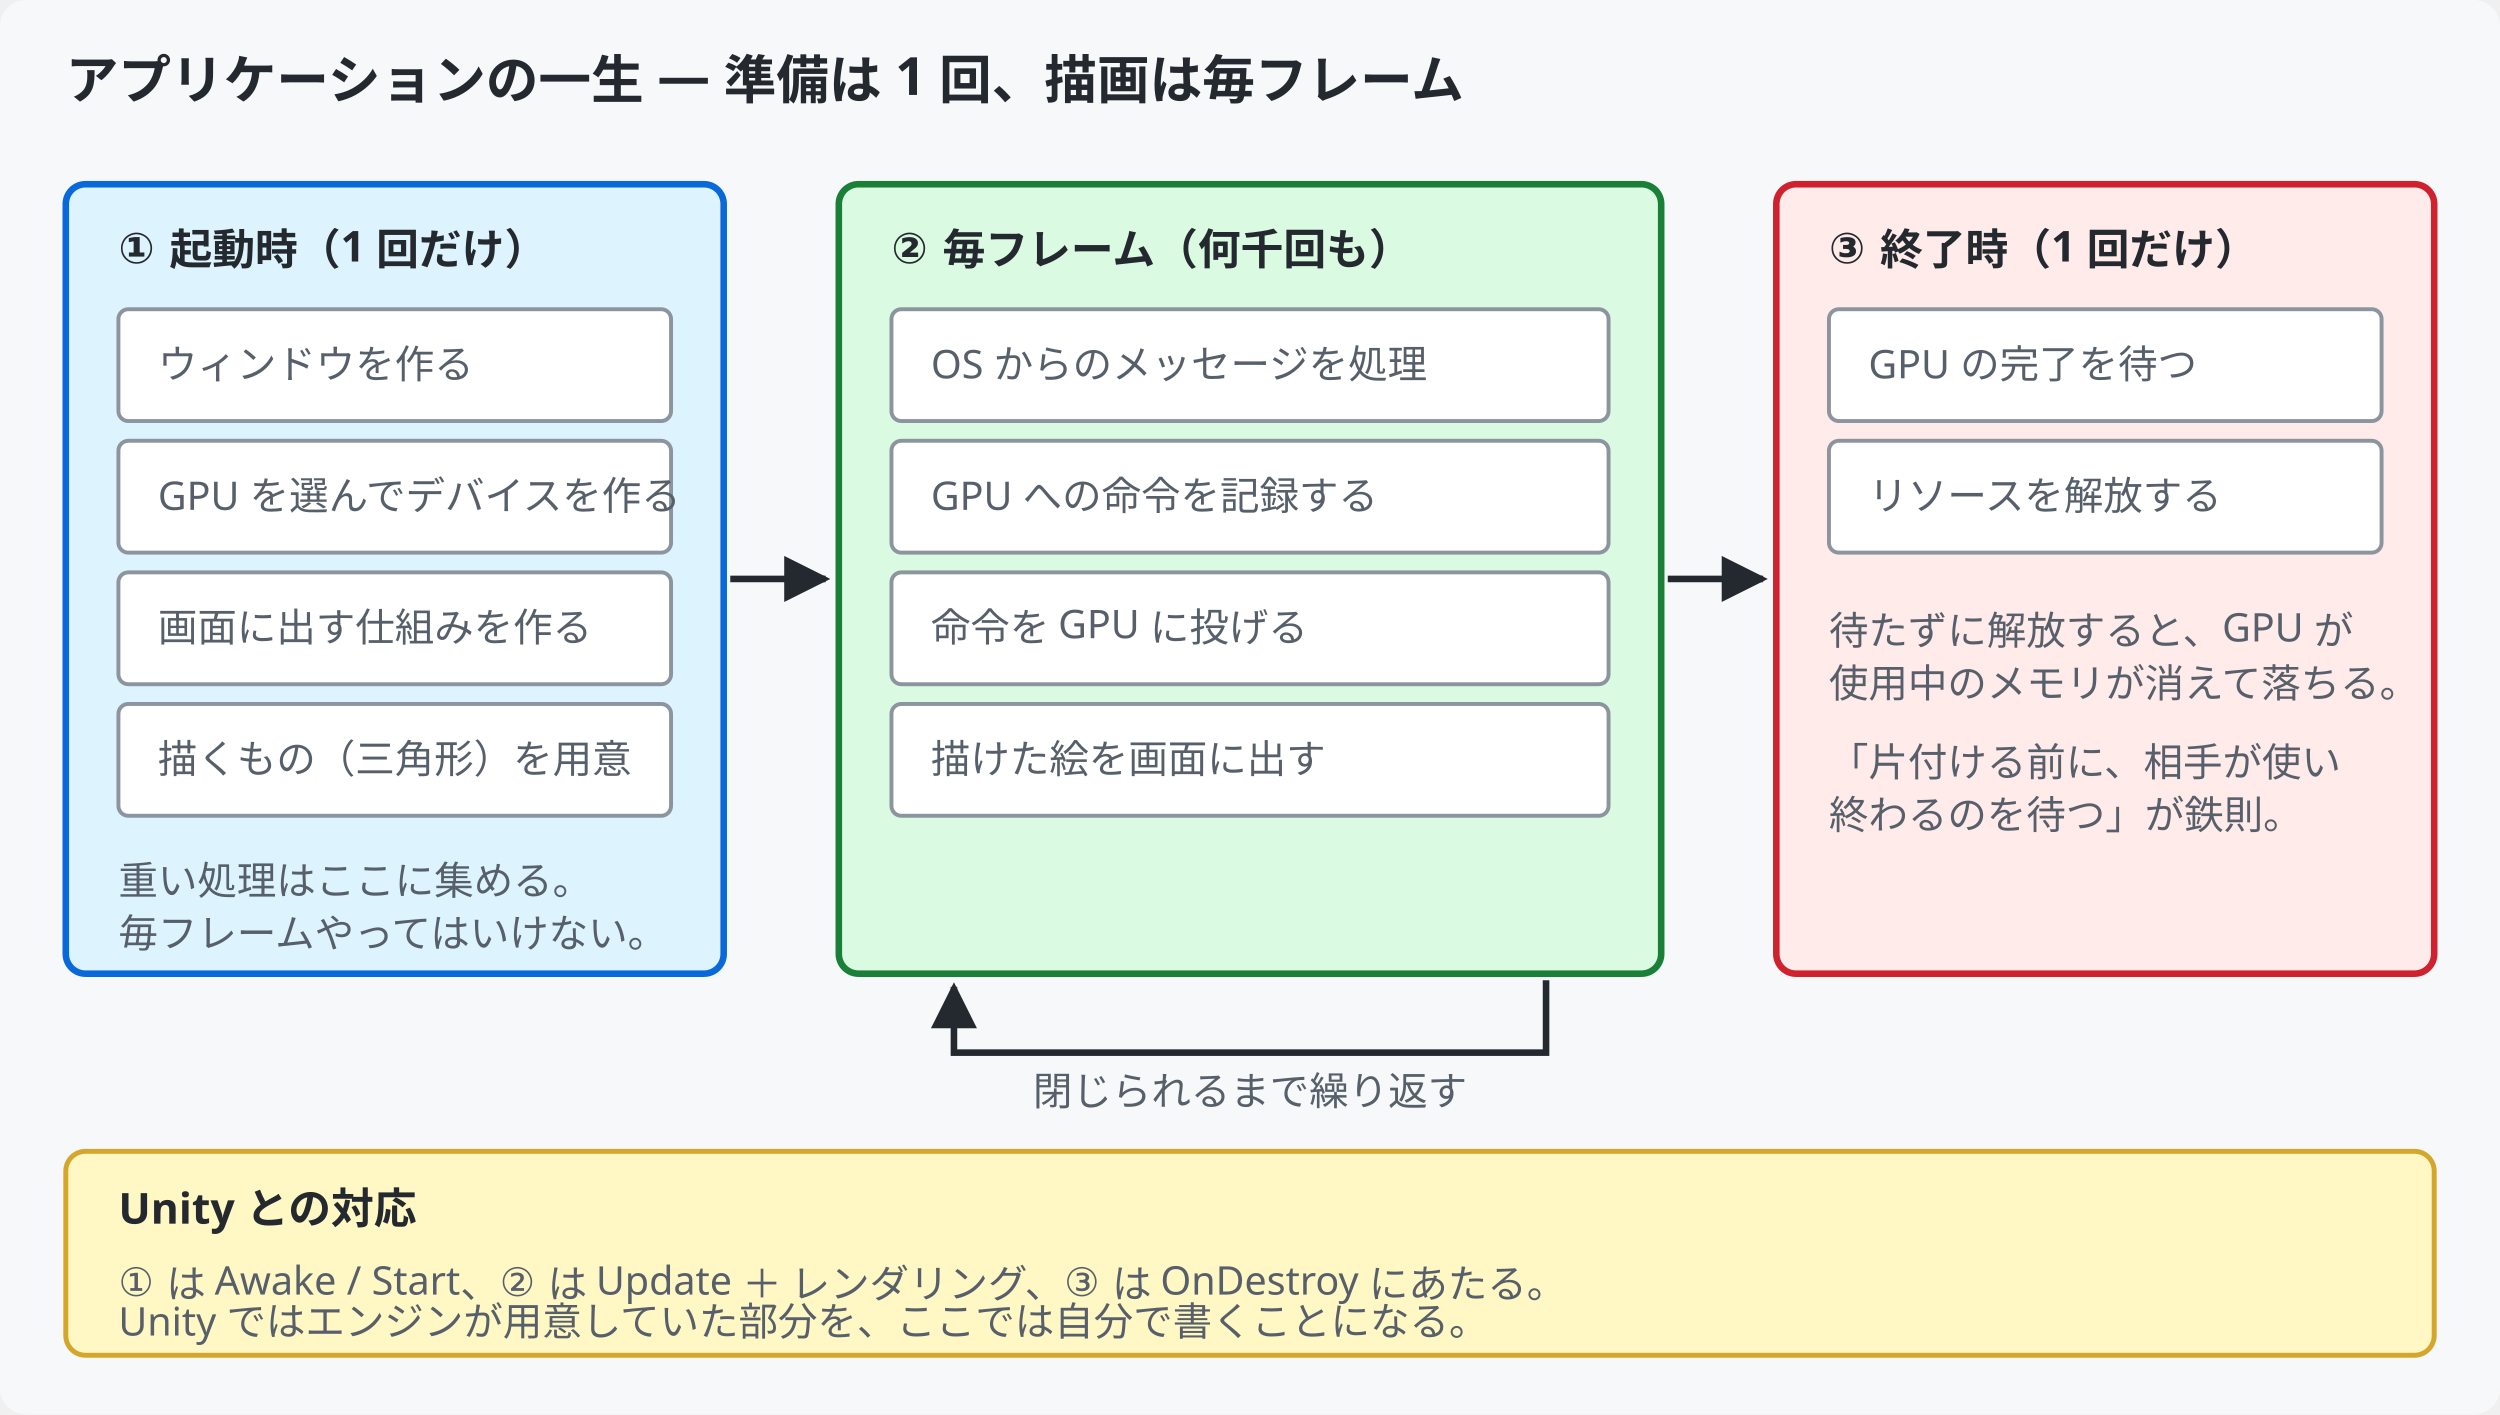
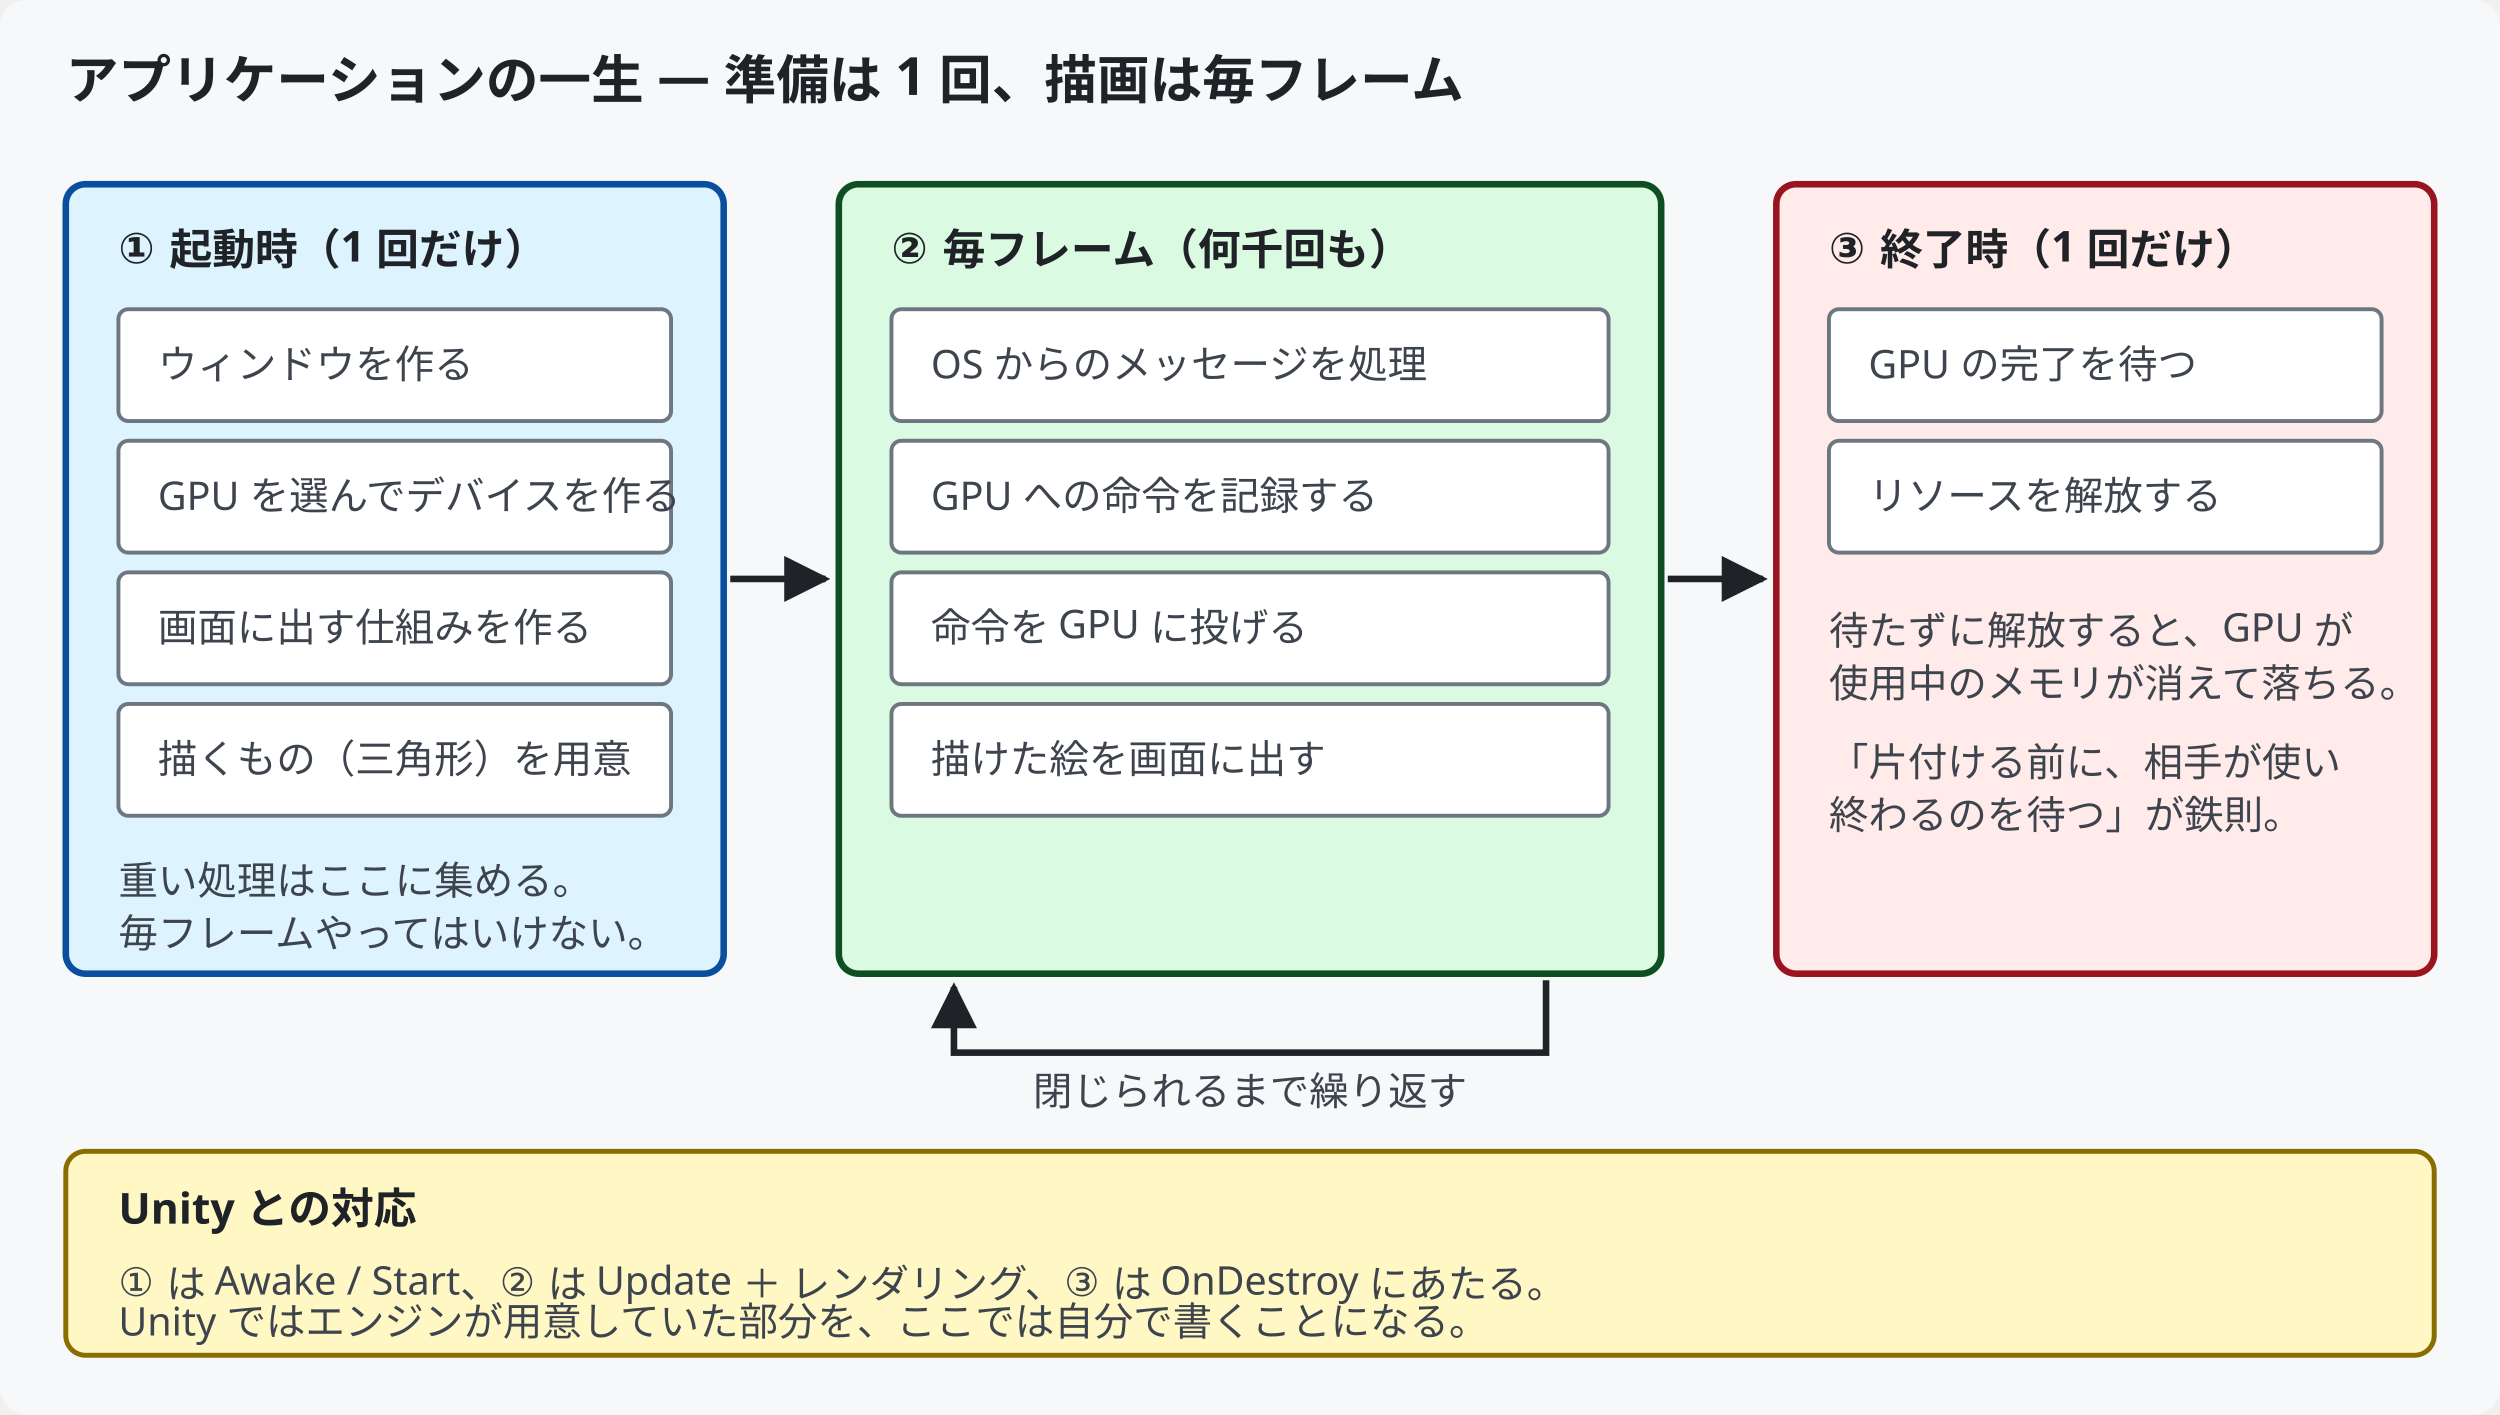
<svg xmlns="http://www.w3.org/2000/svg" viewBox="0 0 760 430" width="760" height="430" role="img" aria-label="アプリケーションの一生。起動時の準備、毎フレームの処理、終了処理の関係を示す図">
  <style>
    .bg   { fill: #f6f8fa; }
-     .txt  { font-family: "Segoe UI", "Yu Gothic UI", "Hiragino Sans", "Noto Sans JP", sans-serif; fill: #24292f; }
+     .txt  { font-family: "Segoe UI", "Yu Gothic UI", "Hiragino Sans", "Noto Sans JP", sans-serif; fill: #1f2328; }
    .ttl  { font-size: 16px; font-weight: 600; }
    .cap  { font-size: 13px; font-weight: 600; }
-     .sub  { font-size: 12px; fill: #57606a; }
-     .init { fill: #ddf4ff; stroke: #0969da; stroke-width: 2; }
-     .loop { fill: #dafbe1; stroke: #1a7f37; stroke-width: 2; }
-     .term { fill: #ffebe9; stroke: #cf222e; stroke-width: 2; }
-     .step { fill: #ffffff; stroke: #8c959f; stroke-width: 1.2; }
-     .ar   { stroke: #24292f; stroke-width: 2; fill: none; }
+     .sub  { font-size: 12px; fill: #3d444d; }
+     .init { fill: #ddf4ff; stroke: #0a4f9e; stroke-width: 2; }
+     .loop { fill: #dafbe1; stroke: #0d4f21; stroke-width: 2; }
+     .term { fill: #ffebe9; stroke: #9a1420; stroke-width: 2; }
+     .step { fill: #ffffff; stroke: #6e7781; stroke-width: 1.2; }
+     .ar   { stroke: #1f2328; stroke-width: 2; fill: none; }
  </style>
  <rect class="bg" width="760" height="430" rx="8" />
  <text class="txt ttl" x="20" y="30">アプリケーションの一生 — 準備は 1 回、描画は毎フレーム</text>
  <defs>
    <marker id="al" viewBox="0 0 10 10" refX="9" refY="5" markerWidth="7" markerHeight="7" orient="auto">
-       <path d="M 0 0 L 10 5 L 0 10 z" fill="#24292f" />
+       <path d="M 0 0 L 10 5 L 0 10 z" fill="#1f2328" />
    </marker>
  </defs>
  <rect class="init" x="20" y="56" width="200" height="240" rx="6" />
  <text class="txt cap" x="36" y="80">① 起動時（1 回だけ）</text>
  <rect class="step" x="36" y="94" width="168" height="34" rx="3" />
  <text class="txt sub" x="48" y="115">ウィンドウを作る</text>
  <rect class="step" x="36" y="134" width="168" height="34" rx="3" />
  <text class="txt sub" x="48" y="155">GPU を選んでデバイスを作る</text>
  <rect class="step" x="36" y="174" width="168" height="34" rx="3" />
  <text class="txt sub" x="48" y="195">画面に出す仕組みを作る</text>
  <rect class="step" x="36" y="214" width="168" height="34" rx="3" />
  <text class="txt sub" x="48" y="235">描くもの（三角形）を用意</text>
  <text class="txt sub" x="36" y="272">重い処理はここに集める。</text>
  <text class="txt sub" x="36" y="288">毎フレームやってはいけない。</text>
  <rect class="loop" x="255" y="56" width="250" height="240" rx="6" />
  <text class="txt cap" x="271" y="80">② 毎フレーム（何千回も）</text>
  <rect class="step" x="271" y="94" width="218" height="34" rx="3" />
  <text class="txt sub" x="283" y="115">OS からのメッセージを処理</text>
  <rect class="step" x="271" y="134" width="218" height="34" rx="3" />
  <text class="txt sub" x="283" y="155">GPU への命令を記録する</text>
  <rect class="step" x="271" y="174" width="218" height="34" rx="3" />
  <text class="txt sub" x="283" y="195">命令を GPU に投げる</text>
  <rect class="step" x="271" y="214" width="218" height="34" rx="3" />
  <text class="txt sub" x="283" y="235">描けた絵を画面に出す</text>
  <rect class="term" x="540" y="56" width="200" height="240" rx="6" />
  <text class="txt cap" x="556" y="80">③ 終了時（1 回だけ）</text>
  <rect class="step" x="556" y="94" width="168" height="34" rx="3" />
  <text class="txt sub" x="568" y="115">GPU の完了を待つ</text>
  <rect class="step" x="556" y="134" width="168" height="34" rx="3" />
  <text class="txt sub" x="568" y="155">リソースを解放する</text>
  <text class="txt sub" x="556" y="196">待たずに解放すると、GPU が</text>
  <text class="txt sub" x="556" y="212">使用中のメモリが消えて落ちる。</text>
  <text class="txt sub" x="556" y="236">「片付ける前に、相手が使い</text>
  <text class="txt sub" x="556" y="252">終わるのを待つ」が鉄則。</text>
  <line class="ar" x1="222" y1="176" x2="251" y2="176" marker-end="url(#al)" />
  <line class="ar" x1="507" y1="176" x2="536" y2="176" marker-end="url(#al)" />
  <path class="ar" d="M 470 298 L 470 320 L 290 320 L 290 300" marker-end="url(#al)" />
  <text class="txt sub" text-anchor="middle" x="380" y="336">閉じられるまで繰り返す</text>
-   <rect x="20" y="350" width="720" height="62" rx="6" fill="#fff8c5" stroke="#d4a72c" stroke-width="1.5" />
+   <rect x="20" y="350" width="720" height="62" rx="6" fill="#fff8c5" stroke="#8a6d00" stroke-width="1.5" />
  <text class="txt cap" x="36" y="372">Unity との対応</text>
  <text class="txt sub" x="36" y="394">① は Awake / Start、② は Update ＋ レンダリング、③ は OnDestroy にあたる。</text>
  <text class="txt sub" x="36" y="406">Unity ではエンジンが用意していた部分を、ここでは自分で書くことになる。</text>
</svg>
